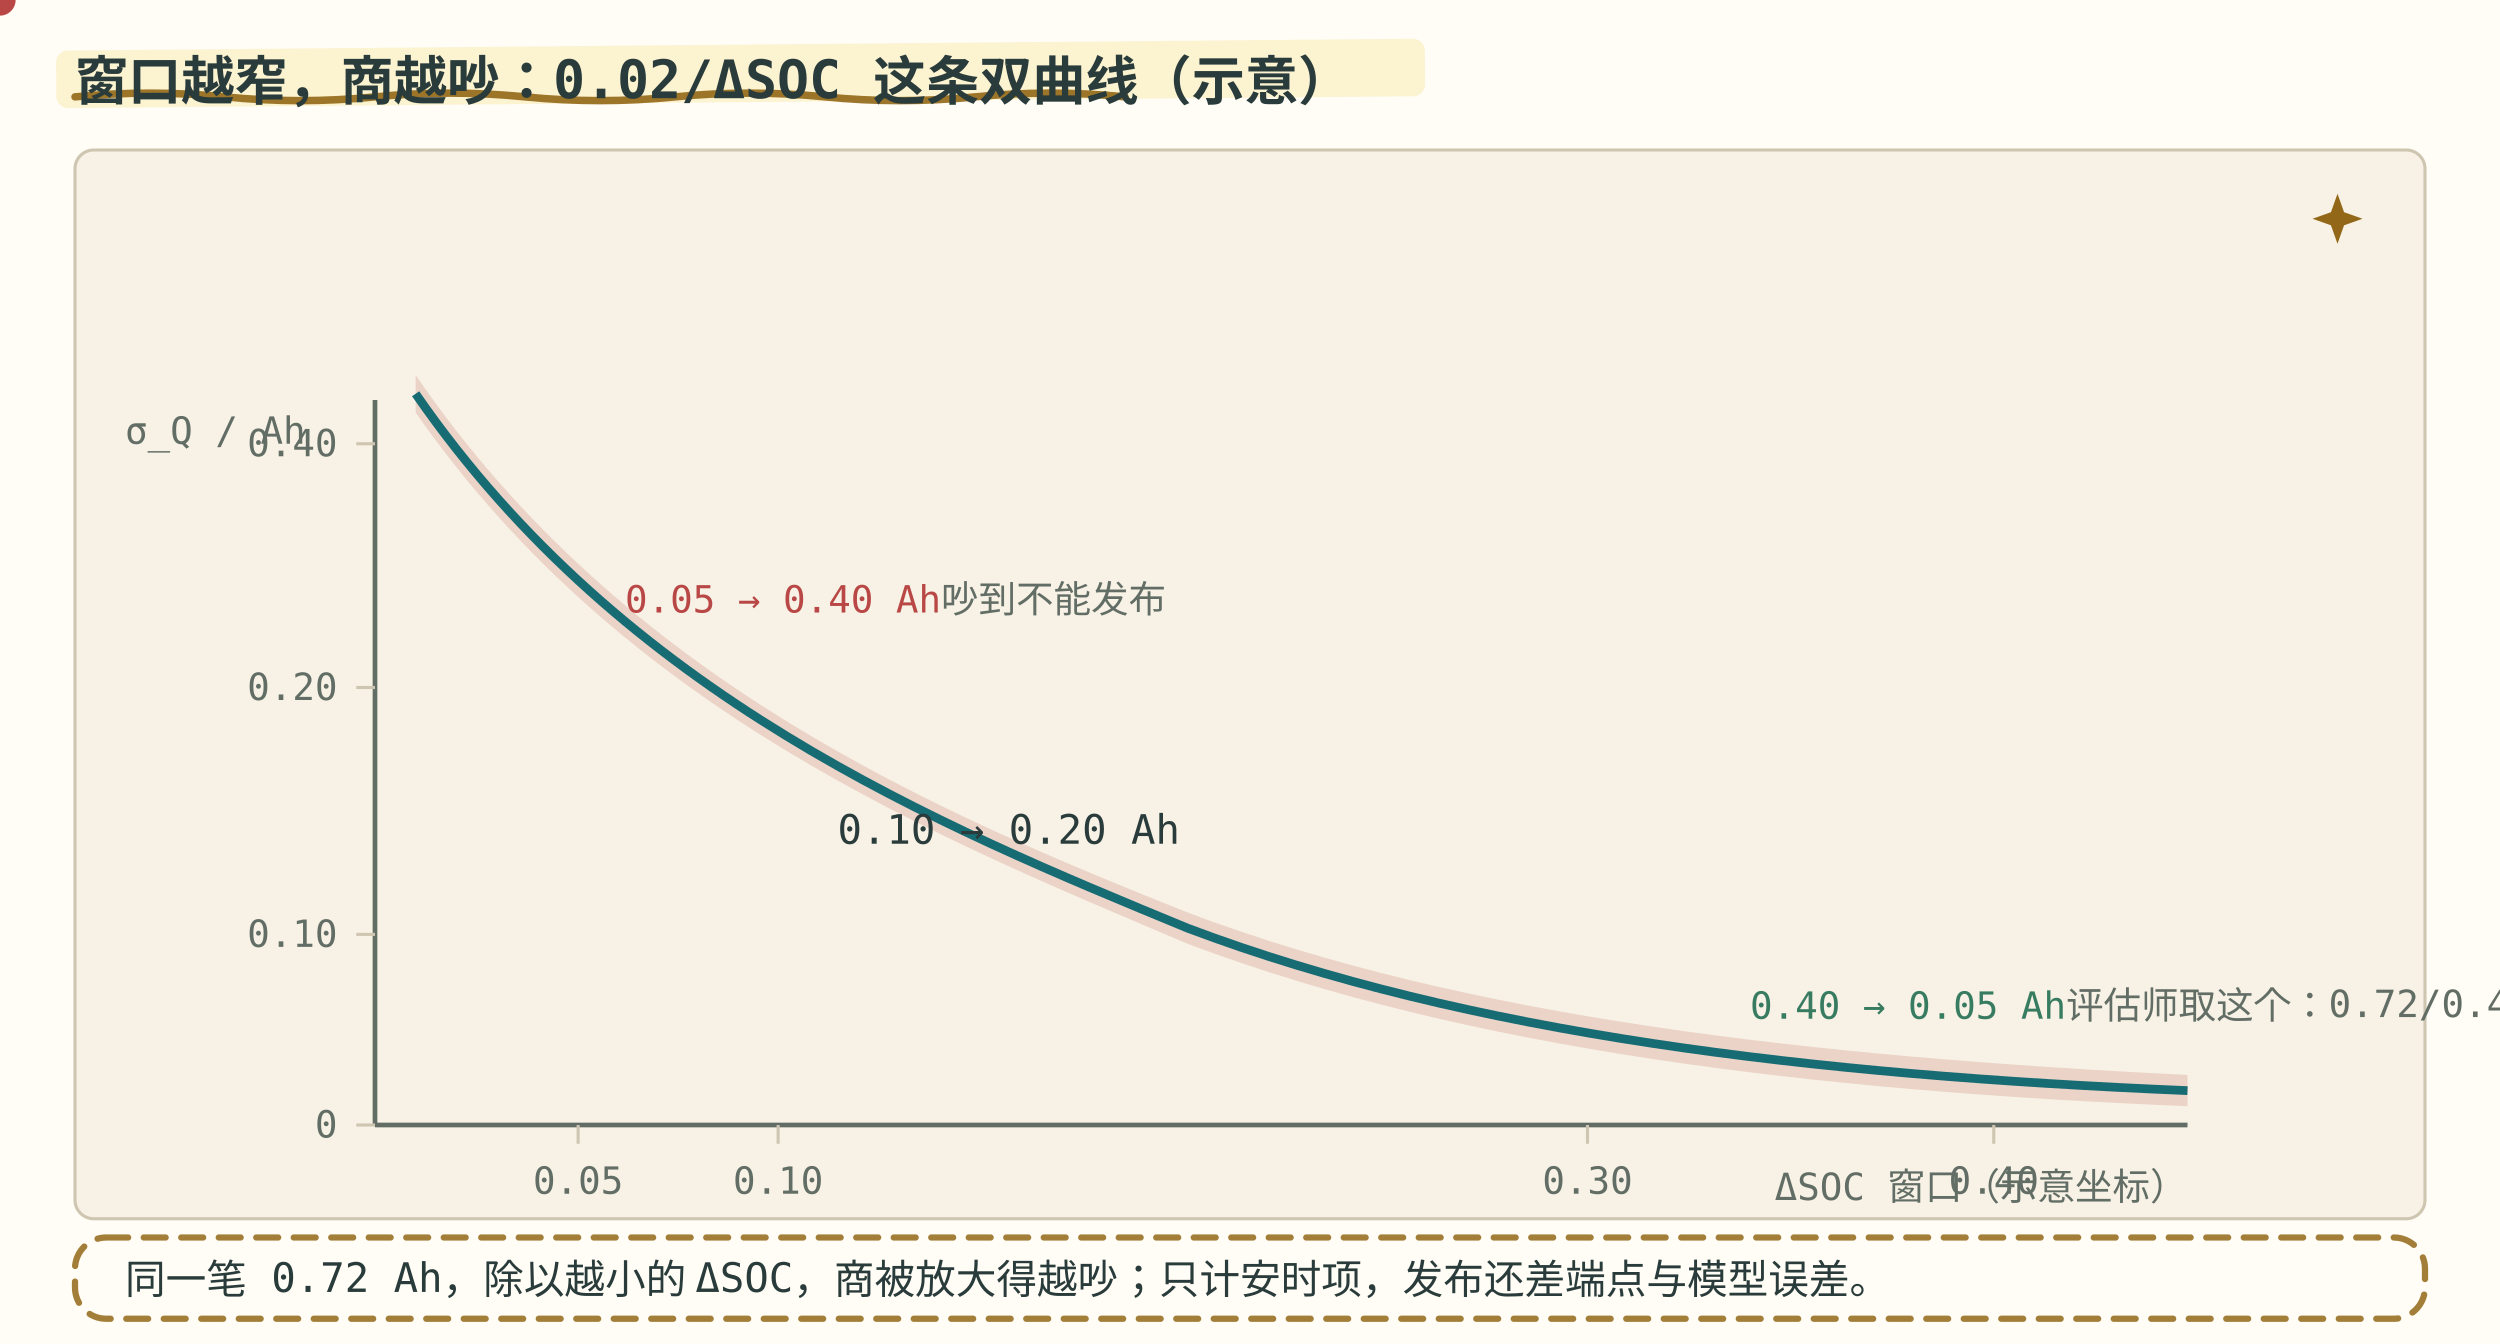
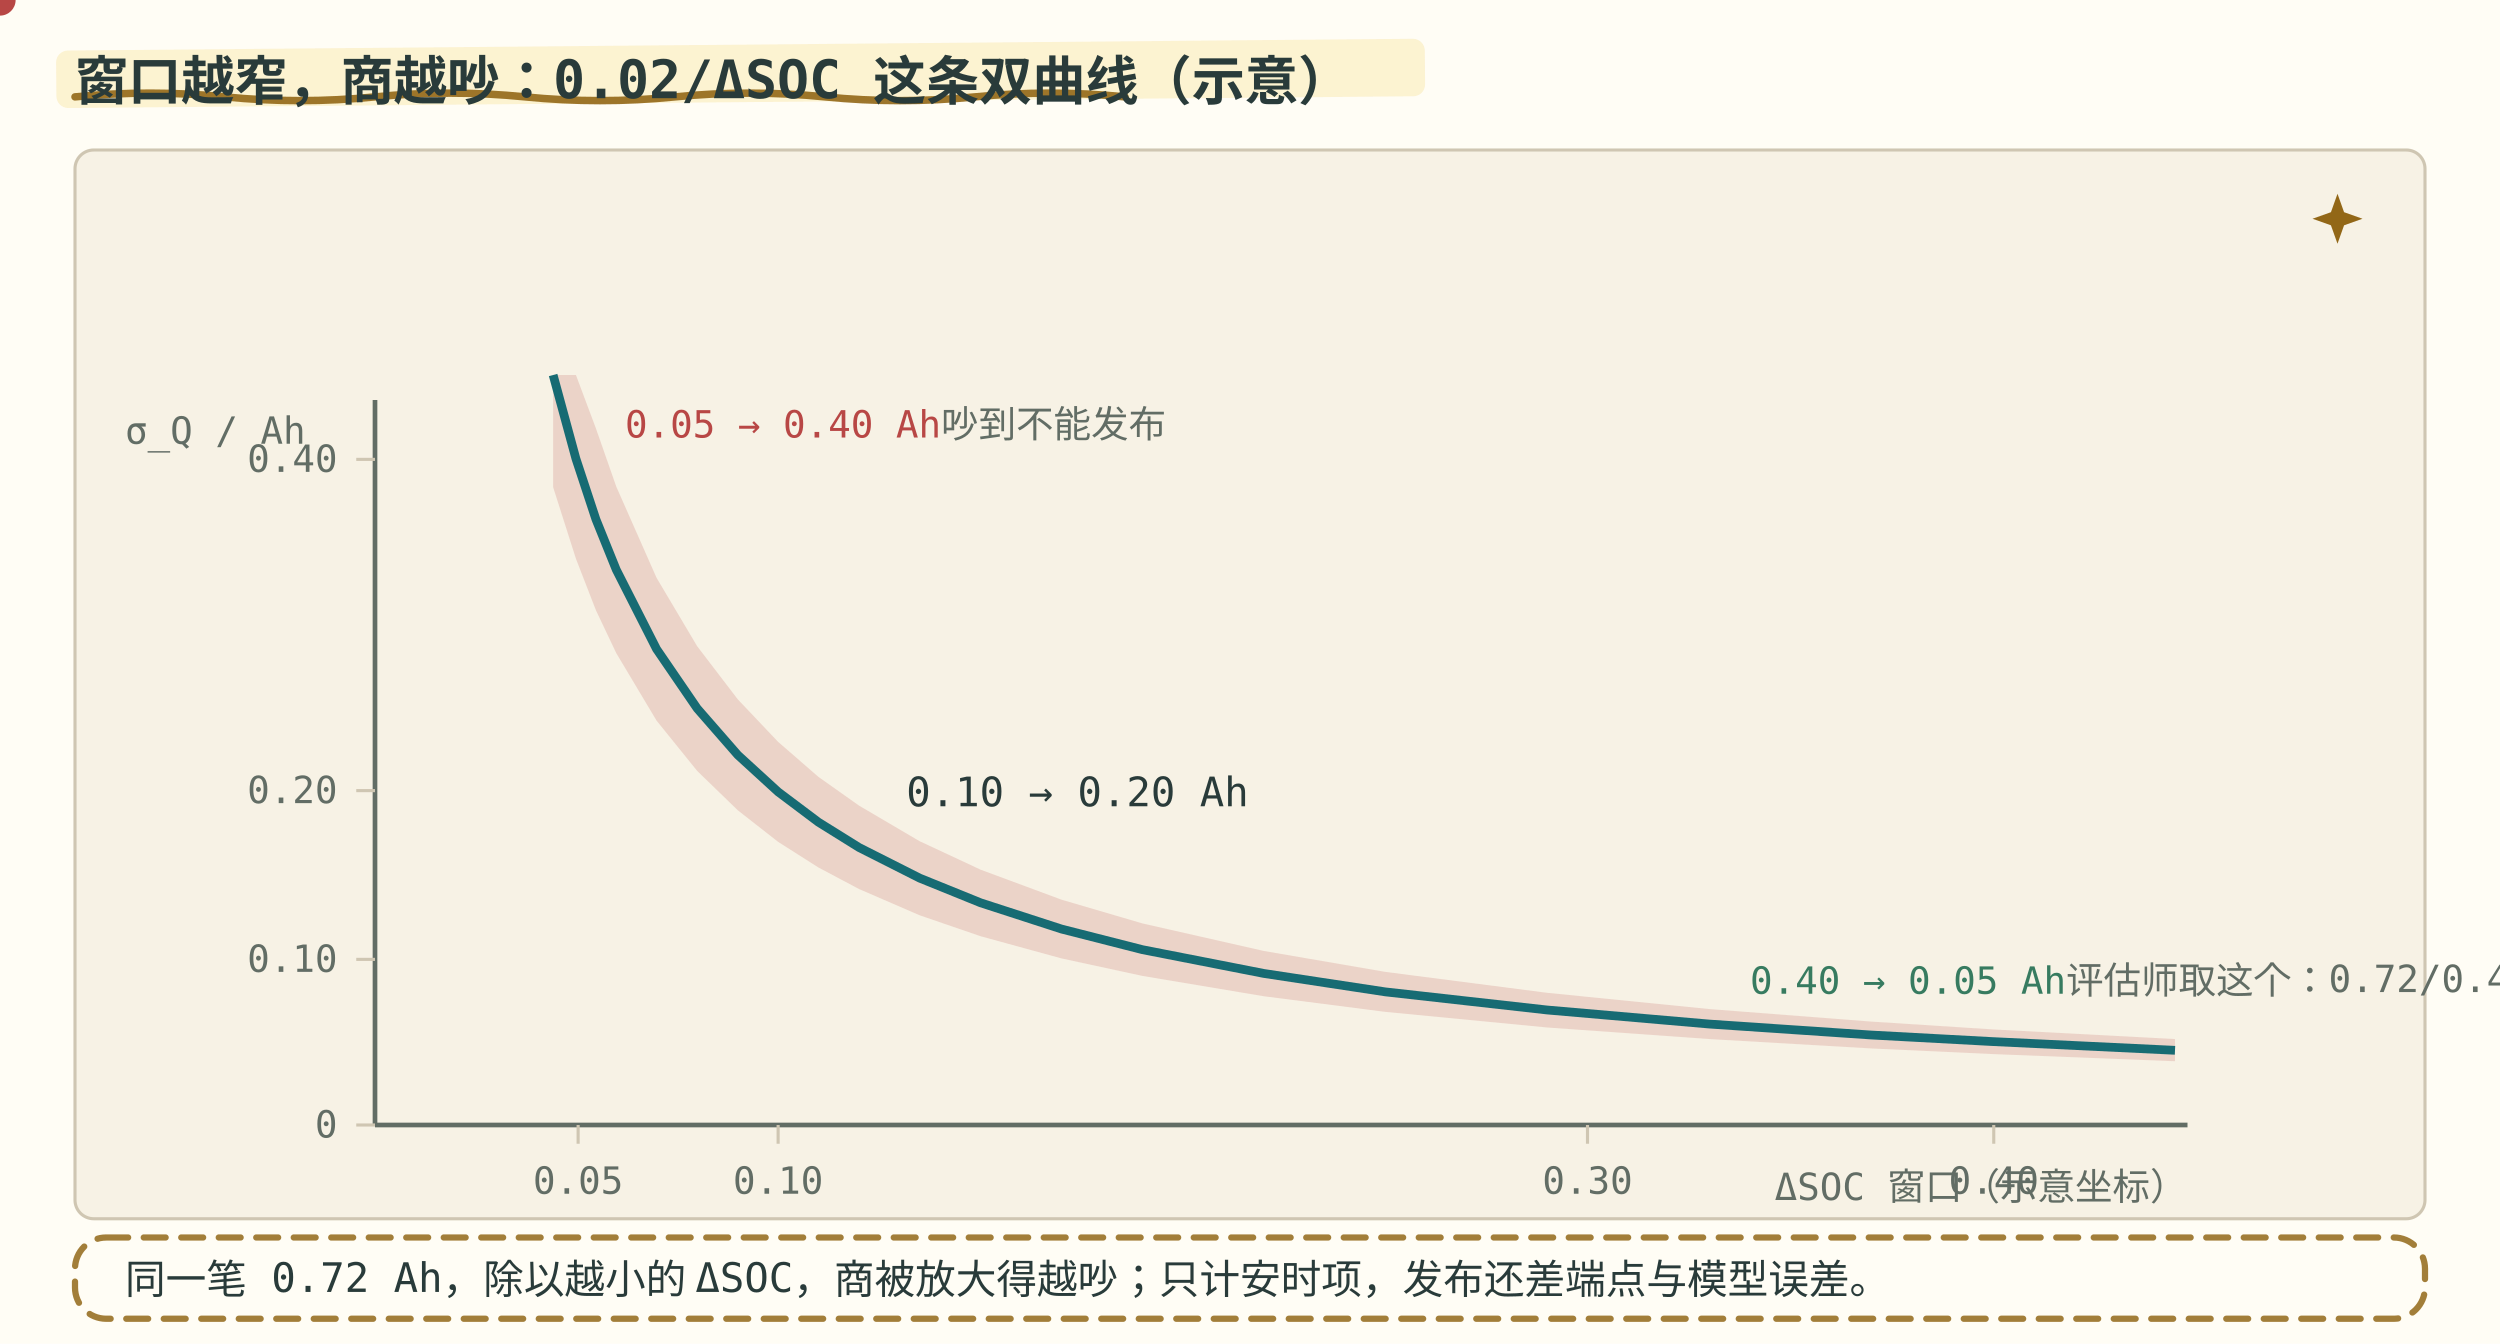
<svg xmlns="http://www.w3.org/2000/svg" role="img" viewBox="0 0 800 430" font-family="ui-monospace, Consolas, monospace" aria-label="窗口容量法：同一段充电安时 0.72 Ah，ΔSOC 越窄商越吵，ΔSOC=0.05 时 σ_Q=0.40 Ah，0.10 时 0.20 Ah，0.40 时 0.05 Ah；双曲线上三颗点随窗口滑动感，除以小数放大误差。数字为教学示意">
  <style>
    .bg { fill: #fffdf5; }
    .panel { fill: #f7f2e5; stroke: #cfc6b2; }
    .txt { fill: #293b3a; font-size: 13px; }
    .small { fill: #626d65; font-size: 12px; }
    .title { fill: #293b3a; font-size: 17px; font-weight: bold; }
    .axis { stroke: #626d65; stroke-width: 1.5; fill: none; }
    .grid { stroke: #cfc6b2; stroke-width: 1; fill: none; }
    .hi { fill: #176b73; }
    .warn { fill: #b84745; }
    .ok { fill: #377b60; }
    .curve { fill: none; stroke: #176b73; stroke-width: 2.8; }
    .band { fill: #b84745; opacity: 0.18; }
    .dotp { fill: #b84745; }
    @media (prefers-color-scheme: dark) {
      .bg { fill: #192727; }
      .panel { fill: #223333; stroke: #496160; }
      .txt, .title { fill: #edf0e5; }
      .small { fill: #b0beb3; }
      .axis { stroke: #b0beb3; }
      .grid { stroke: #496160; }
      .hi { fill: #7ec5c5; }
      .warn { fill: #f39b91; }
      .ok { fill: #8fc7a2; }
      .curve { stroke: #7ec5c5; }
      .band { fill: #f39b91; opacity: 0.22; }
      .dotp { fill: #f39b91; }
    }
  </style>
  <style id="bms-motion">
    /* bms-motion: 手帐式动效注记（纯装饰，不改技术几何与既有 SMIL 时序） */
    .bms-marker { fill: #fbefc7; opacity: .78; }
    .bms-under { fill: none; stroke: #926717; stroke-width: 2.4; stroke-linecap: round; opacity: .9; }
    .bms-spark-fill { fill: #926717; }
    .bms-sticker { fill: none; stroke: #926717; stroke-width: 2; stroke-dasharray: 7 5; stroke-linecap: round; opacity: .85; }
    .bms-halo { fill: none; stroke: #b84745; stroke-width: 2.4; }
    .bms-marker, .bms-under, .bms-sticker, .bms-halo, .bms-doodle { pointer-events: none; }
    circle:has(&gt; animateMotion) { filter: drop-shadow(0 0 2px rgba(146,103,23,.5)) drop-shadow(0 0 5px rgba(196,145,52,.45)); }
    @media (prefers-color-scheme: dark) {
      .bms-marker { fill: #453e2b; opacity: .85; }
      .bms-under { stroke: #dfbd78; }
      .bms-spark-fill { fill: #dfbd78; }
      .bms-sticker { stroke: #dfbd78; }
      .bms-halo { stroke: #dfbd78; }
      circle:has(&gt; animateMotion) { filter: drop-shadow(0 0 2px rgba(223,189,120,.8)) drop-shadow(0 0 7px rgba(223,189,120,.9)); }
    }
    @media (prefers-reduced-motion: reduce) { .bms-doodle { display: none; } }
</style>
  <rect class="bg" width="800" height="430" />
  <rect class="bms-marker" aria-hidden="true" x="18" y="16.2" width="438" height="18.4" rx="3.8" transform="rotate(-.5 18 25.4)" />
  <path class="bms-under" aria-hidden="true" d="M24 31 q 24 -2.4 48 0 t 48 0 t 48 0 t 48 0 t 48 0 t 48 0 t 48 0" />
  <text class="title" x="24" y="32">窗口越窄，商越吵：0.02/ΔSOC 这条双曲线（示意）</text>
  <rect class="panel" x="24" y="48" width="752" height="342" rx="6" />
  <g class="bms-doodle" aria-hidden="true" transform="translate(748 70)">
    <animateTransform attributeName="transform" type="rotate" values="-6;7;-6" keyTimes="0;0.5;1" dur="5.8s" repeatCount="indefinite" additive="sum" />
    <animate attributeName="opacity" values="0.62;1;0.62" keyTimes="0;0.5;1" dur="3.4s" repeatCount="indefinite" />
    <path class="bms-spark-fill" d="M0 -8 L2.1 -2.1 L8 0 L2.1 2.1 L0 8 L-2.1 2.1 L-8 0 L-2.1 -2.1 Z" />
  </g>
  <line class="axis" x1="120" y1="128" x2="120" y2="360" />
  <line class="axis" x1="120" y1="360" x2="700" y2="360" />
  <text class="small" x="700" y="384" text-anchor="end">ΔSOC 窗口（示意坐标）</text>
  <text class="small" x="40" y="142">σ_Q / Ah</text>
  <line class="grid" x1="114" y1="360" x2="120" y2="360" />
  <text class="small" x="108" y="364" text-anchor="end">0</text>
-   <line class="grid" x1="114" y1="299" x2="120" y2="299" />
-   <text class="small" x="108" y="303" text-anchor="end">0.10</text>
-   <line class="grid" x1="114" y1="220" x2="120" y2="220" />
-   <text class="small" x="108" y="224" text-anchor="end">0.20</text>
-   <line class="grid" x1="114" y1="142" x2="120" y2="142" />
-   <text class="small" x="108" y="146" text-anchor="end">0.40</text>
+   <line class="grid" x1="114" y1="307" x2="120" y2="307" />
+   <text class="small" x="108" y="311" text-anchor="end">0.10</text>
+   <line class="grid" x1="114" y1="253" x2="120" y2="253" />
+   <text class="small" x="108" y="257" text-anchor="end">0.20</text>
+   <line class="grid" x1="114" y1="147" x2="120" y2="147" />
+   <text class="small" x="108" y="151" text-anchor="end">0.40</text>
  <line class="grid" x1="185" y1="360" x2="185" y2="366" />
  <text class="small" x="185" y="382" text-anchor="middle">0.05</text>
  <line class="grid" x1="249" y1="360" x2="249" y2="366" />
  <text class="small" x="249" y="382" text-anchor="middle">0.10</text>
  <line class="grid" x1="508" y1="360" x2="508" y2="366" />
  <text class="small" x="508" y="382" text-anchor="middle">0.30</text>
  <line class="grid" x1="638" y1="360" x2="638" y2="366" />
  <text class="small" x="638" y="382" text-anchor="middle">0.40</text>
-   <path class="band" d="M133 120 C 200 218 300 260 380 292 C 470 326 580 338 700 344 L 700 354 C 580 349 470 336 380 302 C 300 268 200 228 133 132 Z" />
-   <path class="curve" d="M133 126 C 200 223 300 264 380 297 C 470 331 580 344 700 349" />
+   <path class="band" d="M177 120 L184.3 120 L190.7 137.1 L197.2 155.7 L210.1 184.9 L223.1 206.8 L236.1 223.8 L249 237.4 L261.9 248.6 L274.9 257.8 L294.3 269.2 L313.8 278.3 L339.7 287.9 L365.6 295.5 L404.4 304.3 L443.3 311 L495.1 317.7 L547 322.9 L598.7 326.9 L637.5 329.4 L696 332.5 L696 339.6 L637.5 337.3 L598.7 335.5 L547 332.5 L495.1 328.8 L443.3 323.8 L404.4 318.8 L365.6 312.3 L339.7 306.7 L313.8 299.6 L294.3 292.9 L274.9 284.5 L261.9 277.6 L249 269.4 L236.1 259.3 L223.1 246.7 L210.1 230.6 L197.2 209 L190.7 195.3 L184.3 178.8 L177 155.9 Z" />
+   <path class="curve" d="M177 120 L184.3 146.8 L190.7 166.2 L197.2 182.3 L210.1 207.7 L223.1 226.7 L236.1 241.6 L249 253.4 L261.9 263.1 L274.9 271.2 L294.3 281 L313.8 288.9 L339.7 297.3 L365.6 303.9 L404.4 311.5 L443.3 317.4 L495.1 323.2 L547 327.7 L598.7 331.2 L637.5 333.3 L696 336.1" />
  <circle class="dotp" r="5">
-     <animate data-ease="linear" attributeName="cx" values="185;249;638" keyTimes="0;0.5;1" dur="11s" repeatCount="indefinite" />
-     <animate data-ease="linear" attributeName="cy" values="147;241;333" keyTimes="0;0.5;1" dur="11s" repeatCount="indefinite" />
+     <animate data-ease="linear" attributeName="cx" values="184;204;236;249;288;366;482;638" keyTimes="0;0.143;0.286;0.429;0.571;0.714;0.857;1" dur="11s" repeatCount="indefinite" />
+     <animate data-ease="linear" attributeName="cy" values="147;196;242;253;278;304;322;333" keyTimes="0;0.143;0.286;0.429;0.571;0.714;0.857;1" dur="11s" repeatCount="indefinite" />
  </circle>
-   <text class="warn" x="200" y="196">0.05 → 0.40 Ah<tspan class="small">　吵到不能发布</tspan>
+   <text class="warn" x="200" y="140">0.05 → 0.40 Ah<tspan class="small">　吵到不能发布</tspan>
  </text>
-   <text class="txt" x="268" y="270">0.10 → 0.20 Ah</text>
-   <text class="ok" x="560" y="326">0.40 → 0.05 Ah<tspan class="small">　评估师取这个：0.72/0.40 = 1.80 Ah</tspan>
+   <text class="txt" x="290" y="258">0.10 → 0.20 Ah</text>
+   <text class="ok" x="560" y="318">0.40 → 0.05 Ah<tspan class="small">　评估师取这个：0.72/0.40 = 1.80 Ah</tspan>
  </text>
  <rect class="bms-sticker" aria-hidden="true" x="24" y="396" width="752" height="26" rx="10" />
  <text class="txt" x="40" y="414">同一笔 0.72 Ah，除以越小的 ΔSOC，商被放大得越吵；只计安时项，发布还差端点与模型误差。</text>
</svg>
